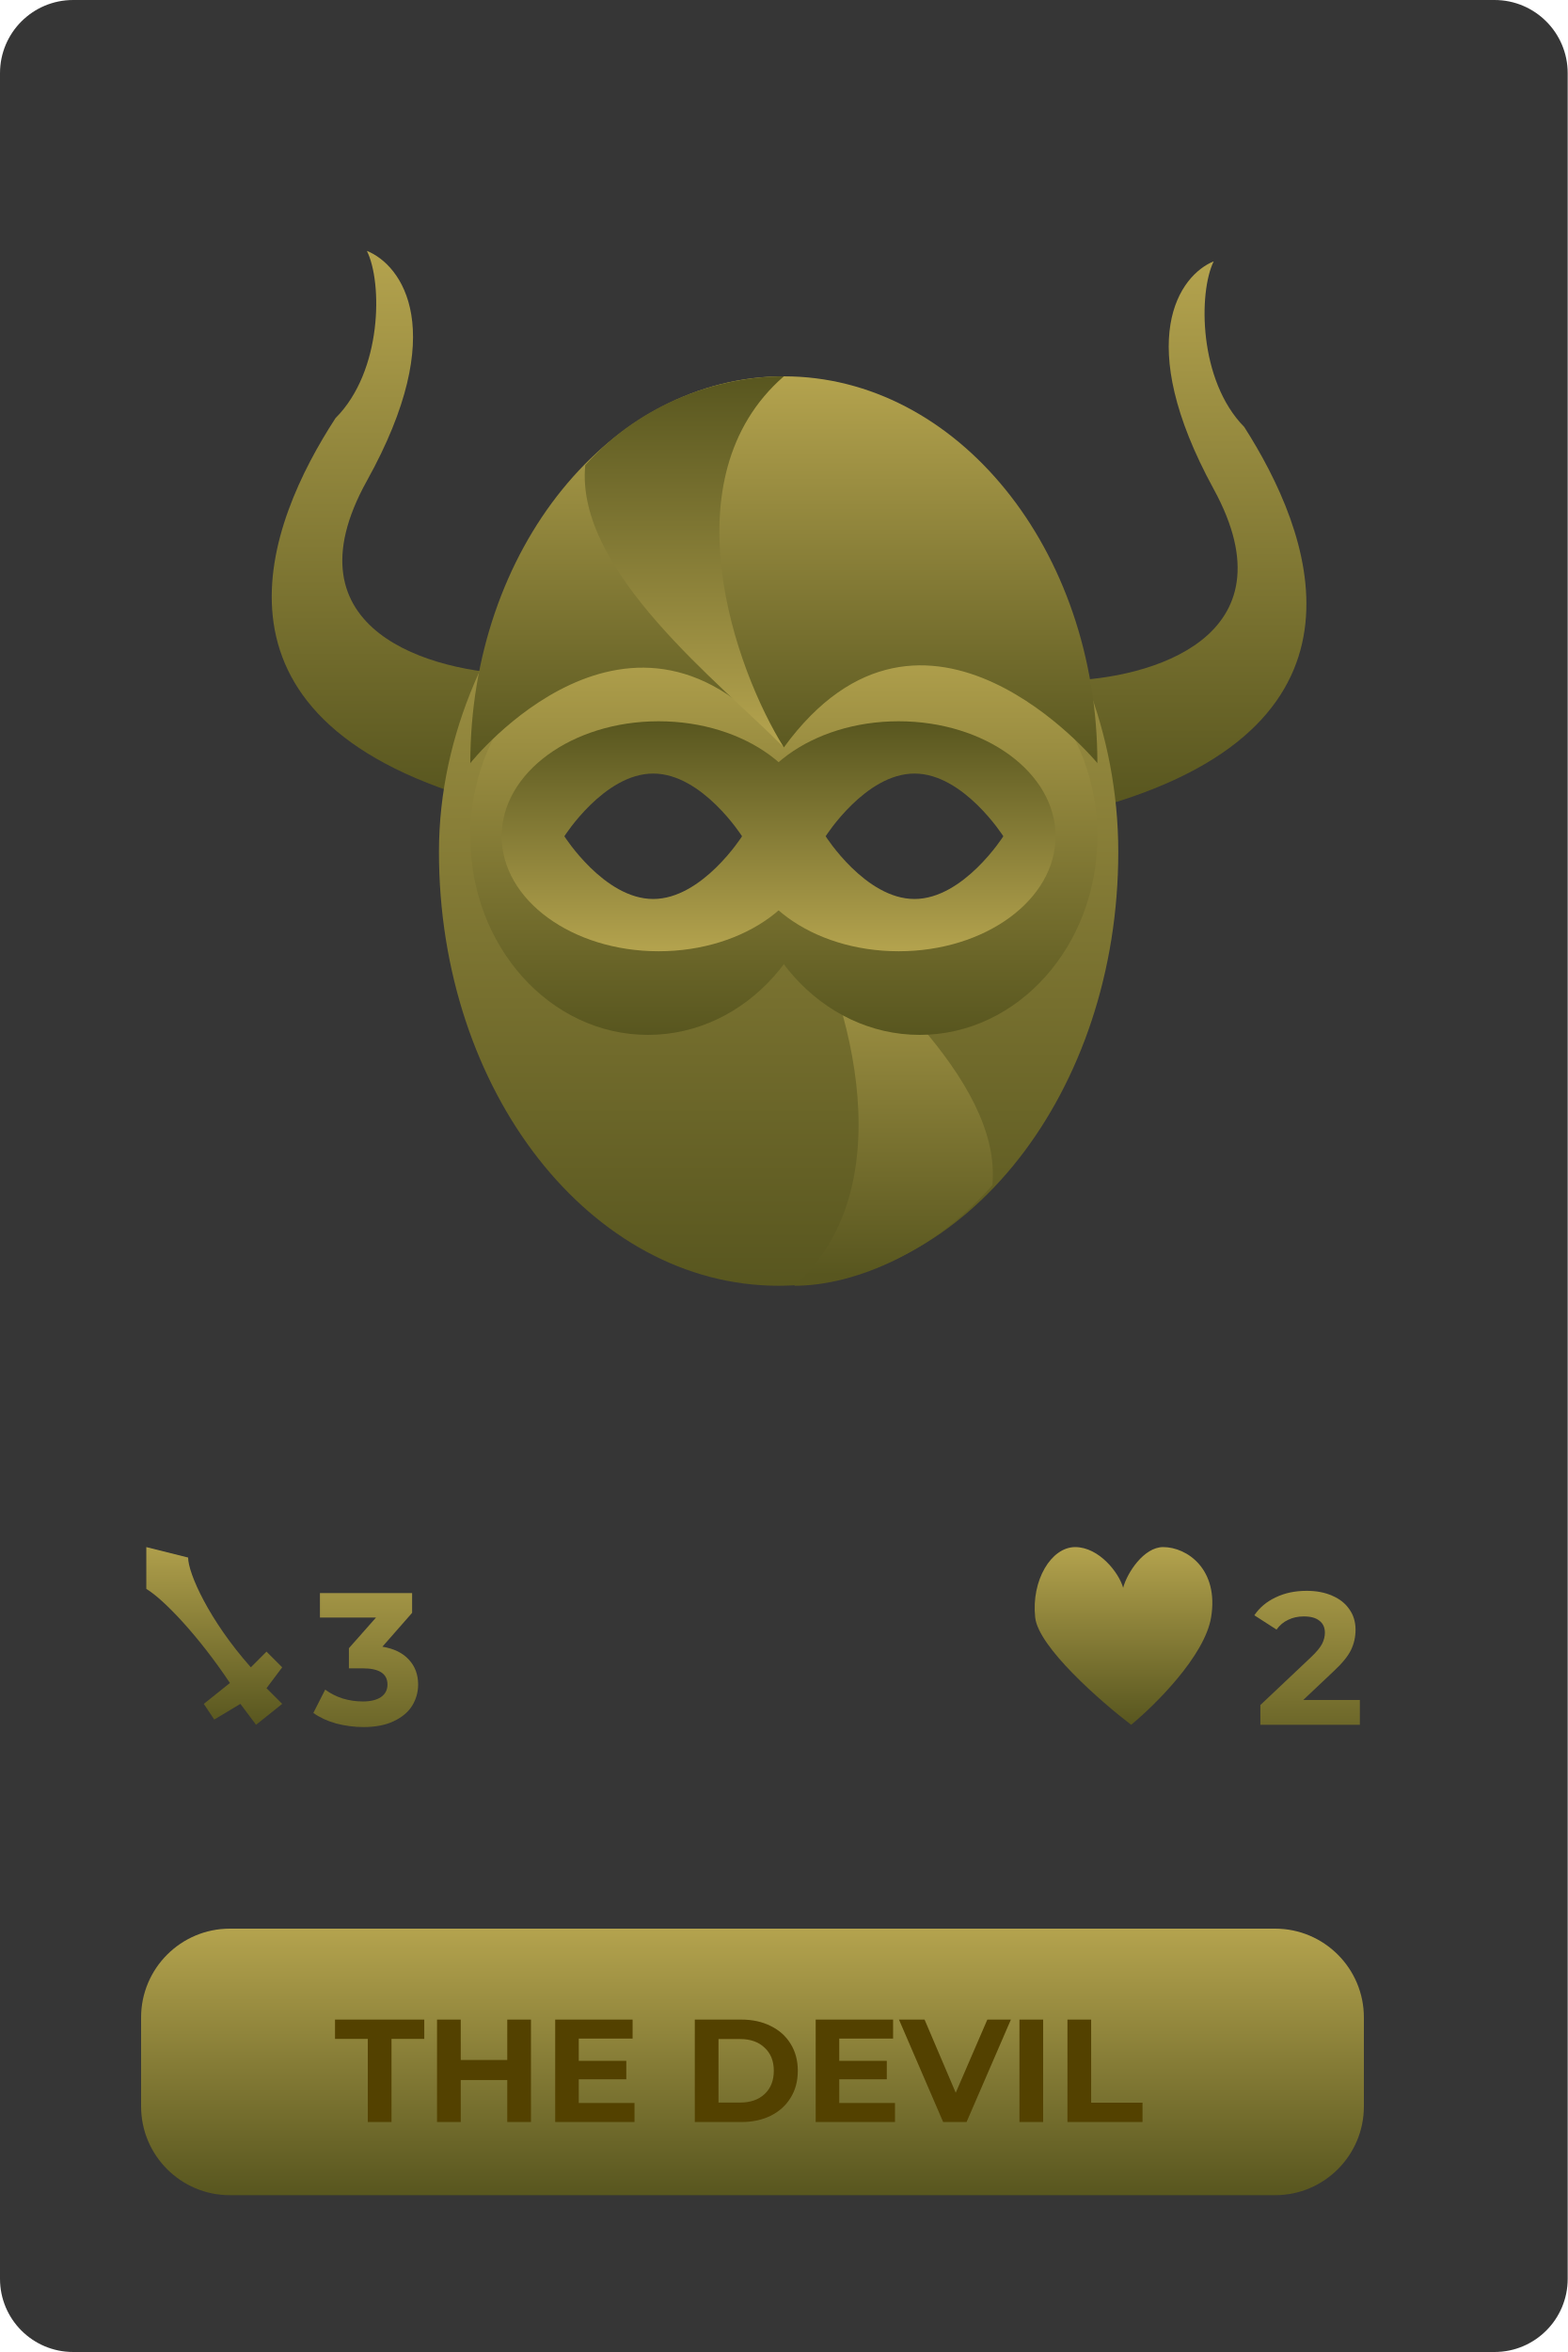
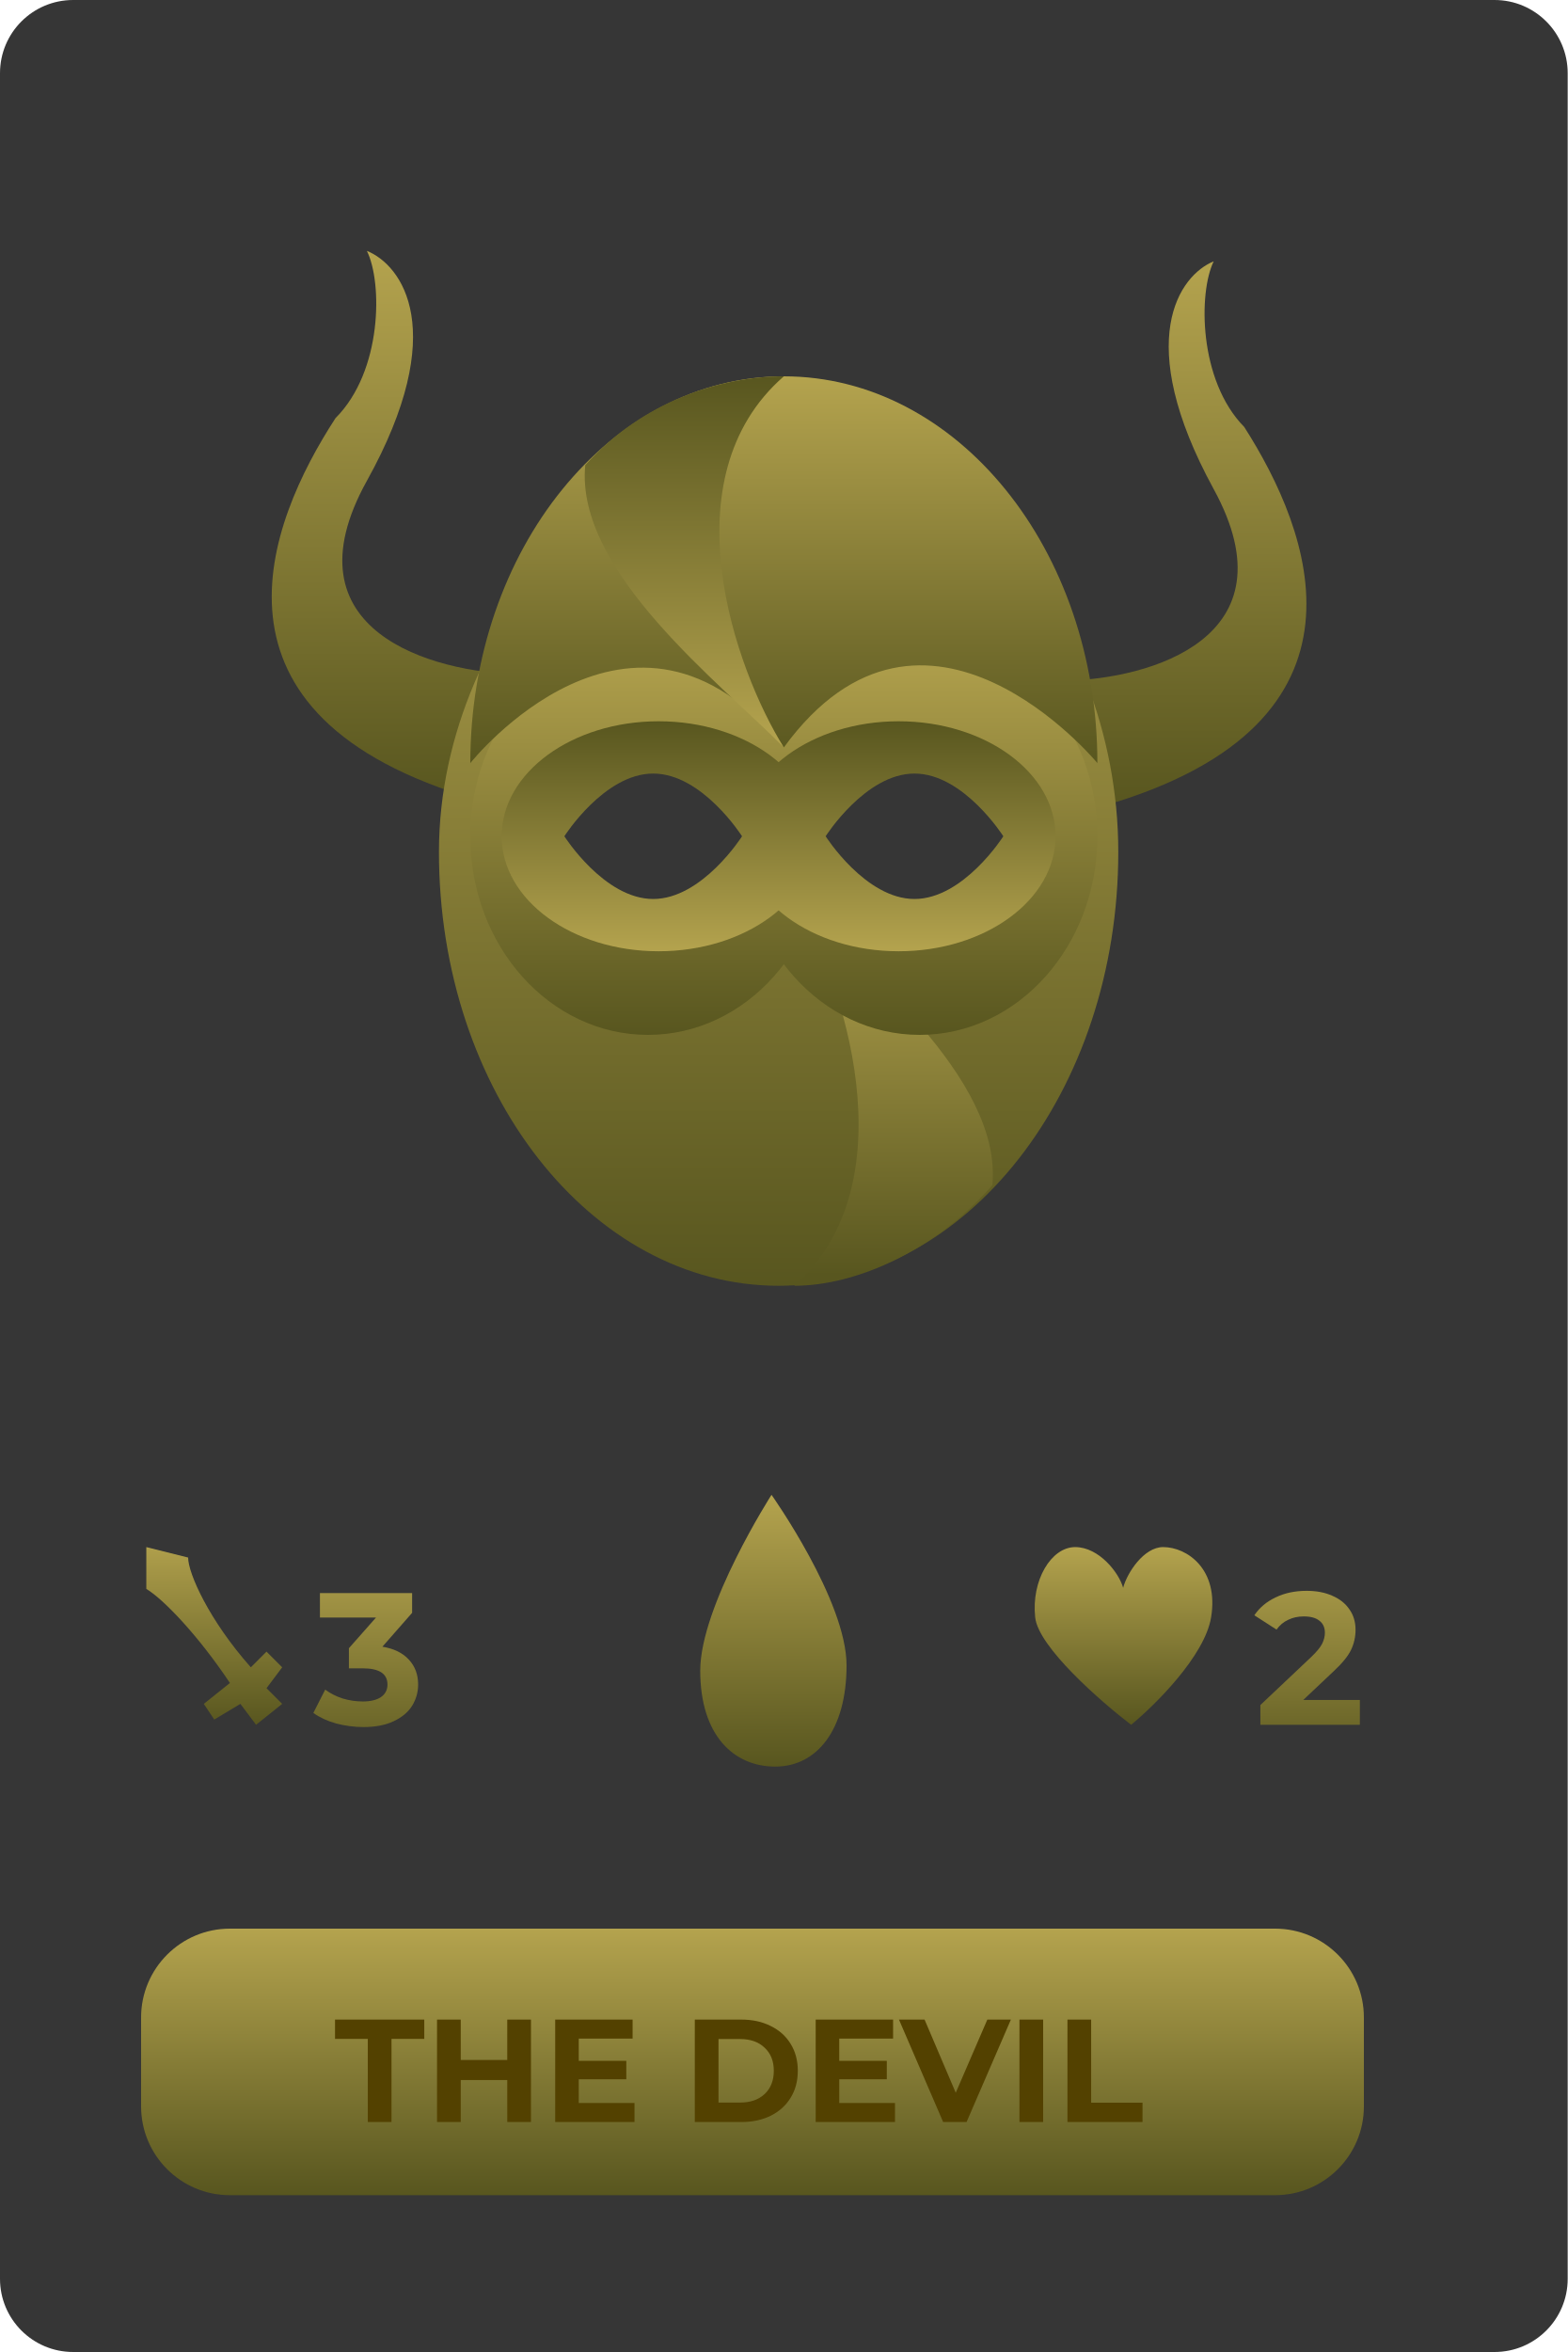
<svg xmlns="http://www.w3.org/2000/svg" width="150" height="225" viewBox="0 0 150 225" fill="none">
  <path d="M0 7C0 3.134 3.134 0 7 0H143C146.866 0 150 3.134 150 7V218C150 221.866 146.866 225 143 225H7C3.134 225 0 221.866 0 218V7Z" fill="#363636" />
  <rect x="13.5" y="184.5" width="117" height="25.5" rx="8.5" fill="url(#paint0_linear_16_80)" />
  <path d="M35.192 195.048H32.056V193.2H40.596V195.048H37.46V203H35.192V195.048ZM50.804 193.2V203H48.536V198.982H44.084V203H41.816V193.2H44.084V197.064H48.536V193.2H50.804ZM60.711 201.18V203H53.123V193.2H60.529V195.02H55.377V197.148H59.927V198.912H55.377V201.18H60.711ZM66.48 193.2H70.932C71.996 193.2 72.934 193.405 73.746 193.816C74.568 194.217 75.202 194.787 75.65 195.524C76.108 196.261 76.336 197.12 76.336 198.1C76.336 199.08 76.108 199.939 75.65 200.676C75.202 201.413 74.568 201.987 73.746 202.398C72.934 202.799 71.996 203 70.932 203H66.48V193.2ZM70.82 201.138C71.8 201.138 72.58 200.867 73.158 200.326C73.746 199.775 74.04 199.033 74.04 198.1C74.04 197.167 73.746 196.429 73.158 195.888C72.58 195.337 71.8 195.062 70.82 195.062H68.748V201.138H70.82ZM85.635 201.18V203H78.047V193.2H85.453V195.02H80.301V197.148H84.851V198.912H80.301V201.18H85.635ZM96.725 193.2L92.483 203H90.243L86.015 193.2H88.465L91.447 200.2L94.471 193.2H96.725ZM97.543 193.2H99.811V203H97.543V193.2ZM102.137 193.2H104.405V201.152H109.319V203H102.137V193.2Z" fill="#534100" />
  <path d="M49.603 64.5C41.436 64.333 27.103 60.4 35.103 46C43.103 31.6 38.436 25.333 35.103 24C36.603 27 36.603 35.5 32.102 40C25.603 50 18.103 68.5 45.603 76.5L49.603 64.5Z" fill="url(#paint1_linear_16_80)" />
  <path d="M102 65.114C109.958 64.949 123.926 61.053 116.13 46.791C108.334 32.528 112.882 26.321 116.13 25C114.668 27.971 114.668 36.391 119.053 40.848C125.387 50.752 132.696 69.076 105.898 77L102 65.114Z" fill="url(#paint2_linear_16_80)" />
  <path d="M107 81.5C107 104.42 92.449 123 74.5 123C56.551 123 42 104.42 42 81.5C42 58.58 62.48 40 74.5 40C89.192 40 107 58.58 107 81.5Z" fill="url(#paint3_linear_16_80)" />
  <path d="M76 86C80.642 93.544 87.14 113.124 76 123C81.984 123 89.515 119.582 94.95 113.38C95.944 103.092 81.968 92.173 76 86Z" fill="url(#paint4_linear_16_80)" />
  <ellipse cx="88" cy="80" rx="17" ry="19" fill="url(#paint5_linear_16_80)" />
  <ellipse cx="62" cy="80" rx="17" ry="19" fill="url(#paint6_linear_16_80)" />
  <ellipse cx="85.983" cy="80" rx="15.017" ry="11" fill="url(#paint7_linear_16_80)" />
  <ellipse cx="63.017" cy="80" rx="15.017" ry="11" fill="url(#paint8_linear_16_80)" />
  <path d="M71 80C71 80 67.194 86 62.5 86C57.806 86 54 80 54 80C54 80 57.806 74 62.5 74C67.194 74 71 80 71 80Z" fill="#363636" />
  <path d="M96 80C96 80 92.194 86 87.5 86C82.806 86 79 80 79 80C79 80 82.806 74 87.5 74C92.194 74 96 80 96 80Z" fill="#363636" />
  <path d="M105 73C105 73 88.5 53 75 71.5C60.5 53.5 45 73 45 73C45 52.566 58.431 36 75 36C91.569 36 105 52.566 105 73Z" fill="url(#paint9_linear_16_80)" />
  <path d="M75 71.5C70.346 64.06 63.83 45.739 75 36C69 36 61.449 38.384 56 44.5C55.002 54.645 69.016 65.413 75 71.5Z" fill="url(#paint10_linear_16_80)" />
  <path d="M14 148V152C15.667 153 19 156.5 22 161L19.5 163L20.5 164.5L23 163L24.5 165L27 163L25.5 161.5L27 159.5L25.5 158L24 159.5C20 155 18 150.5 18 149L14 148Z" fill="url(#paint11_linear_16_80)" />
  <path d="M36.588 157.53C37.692 157.71 38.538 158.124 39.126 158.772C39.714 159.408 40.008 160.2 40.008 161.148C40.008 161.88 39.816 162.558 39.432 163.182C39.048 163.794 38.46 164.286 37.668 164.658C36.888 165.03 35.928 165.216 34.788 165.216C33.9 165.216 33.024 165.102 32.16 164.874C31.308 164.634 30.582 164.298 29.982 163.866L31.116 161.634C31.596 161.994 32.148 162.276 32.772 162.48C33.408 162.672 34.056 162.768 34.716 162.768C35.448 162.768 36.024 162.63 36.444 162.354C36.864 162.066 37.074 161.664 37.074 161.148C37.074 160.116 36.288 159.6 34.716 159.6H33.384V157.674L35.976 154.74H30.612V152.4H39.432V154.29L36.588 157.53Z" fill="url(#paint12_linear_16_80)" />
  <path d="M130.116 162.624V165H120.594V163.11L125.454 158.52C125.97 158.028 126.318 157.608 126.498 157.26C126.678 156.9 126.768 156.546 126.768 156.198C126.768 155.694 126.594 155.31 126.246 155.046C125.91 154.77 125.412 154.632 124.752 154.632C124.2 154.632 123.702 154.74 123.258 154.956C122.814 155.16 122.442 155.472 122.142 155.892L120.018 154.524C120.51 153.792 121.188 153.222 122.052 152.814C122.916 152.394 123.906 152.184 125.022 152.184C125.958 152.184 126.774 152.34 127.47 152.652C128.178 152.952 128.724 153.384 129.108 153.948C129.504 154.5 129.702 155.154 129.702 155.91C129.702 156.594 129.558 157.236 129.27 157.836C128.982 158.436 128.424 159.12 127.596 159.888L124.698 162.624H130.116Z" fill="url(#paint13_linear_16_80)" />
-   <path d="M108.23 165C105.297 162.757 99.355 157.562 99.049 154.729C98.666 151.187 100.579 148 102.874 148C105.169 148 107.082 150.479 107.465 151.896C107.847 150.448 109.454 148 111.29 148C113.585 148 116.645 150.125 115.88 154.729C115.268 158.412 110.525 163.111 108.23 165Z" fill="url(#paint14_linear_16_80)" />
+   <path d="M108.23 165C105.297 162.757 99.355 157.562 99.049 154.729C98.666 151.188 100.579 148 102.874 148C105.169 148 107.082 150.479 107.465 151.896C107.847 150.448 109.454 148 111.29 148C113.585 148 116.645 150.125 115.88 154.729C115.268 158.412 110.525 163.111 108.23 165Z" fill="url(#paint14_linear_16_80)" />
+   <path d="M81 159.314C81 165.508 78.145 169 74.18 169C70.214 169 67 166.018 67 159.824C67 153.629 73.82 143 73.82 143C73.82 143 81 153.119 81 159.314Z" fill="url(#paint15_linear_16_80)" />
  <defs>
    <linearGradient id="paint0_linear_16_80" x1="72" y1="184.5" x2="72" y2="210" gradientUnits="userSpaceOnUse">
      <stop stop-color="#B4A34E" />
      <stop offset="1" stop-color="#58561F" />
    </linearGradient>
    <linearGradient id="paint1_linear_16_80" x1="38.312" y1="24" x2="38.312" y2="76.5" gradientUnits="userSpaceOnUse">
      <stop stop-color="#B4A34E" />
      <stop offset="1" stop-color="#58561F" />
    </linearGradient>
    <linearGradient id="paint2_linear_16_80" x1="113.002" y1="25" x2="113.002" y2="77" gradientUnits="userSpaceOnUse">
      <stop stop-color="#B4A34E" />
      <stop offset="1" stop-color="#58561F" />
    </linearGradient>
    <linearGradient id="paint3_linear_16_80" x1="74.5" y1="40" x2="74.5" y2="123" gradientUnits="userSpaceOnUse">
      <stop stop-color="#B4A34E" />
      <stop offset="1" stop-color="#58561F" />
    </linearGradient>
    <linearGradient id="paint4_linear_16_80" x1="85.5" y1="122" x2="85.5" y2="86.507" gradientUnits="userSpaceOnUse">
      <stop stop-color="#58561F" />
      <stop offset="1" stop-color="#B4A34E" />
    </linearGradient>
    <linearGradient id="paint5_linear_16_80" x1="88" y1="61" x2="88" y2="99" gradientUnits="userSpaceOnUse">
      <stop stop-color="#B4A34E" />
      <stop offset="1" stop-color="#58561F" />
    </linearGradient>
    <linearGradient id="paint6_linear_16_80" x1="62" y1="61" x2="62" y2="99" gradientUnits="userSpaceOnUse">
      <stop stop-color="#B4A34E" />
      <stop offset="1" stop-color="#58561F" />
    </linearGradient>
    <linearGradient id="paint7_linear_16_80" x1="85.983" y1="69" x2="85.983" y2="91" gradientUnits="userSpaceOnUse">
      <stop stop-color="#58561F" />
      <stop offset="1" stop-color="#B4A34E" />
    </linearGradient>
    <linearGradient id="paint8_linear_16_80" x1="63.017" y1="69" x2="63.017" y2="91" gradientUnits="userSpaceOnUse">
      <stop stop-color="#58561F" />
      <stop offset="1" stop-color="#B4A34E" />
    </linearGradient>
    <linearGradient id="paint9_linear_16_80" x1="75" y1="36" x2="75" y2="73" gradientUnits="userSpaceOnUse">
      <stop stop-color="#B4A34E" />
      <stop offset="1" stop-color="#58561F" />
    </linearGradient>
    <linearGradient id="paint10_linear_16_80" x1="65.475" y1="36" x2="65.475" y2="71" gradientUnits="userSpaceOnUse">
      <stop stop-color="#58561F" />
      <stop offset="1" stop-color="#B4A34E" />
    </linearGradient>
    <linearGradient id="paint11_linear_16_80" x1="21.25" y1="147" x2="21.25" y2="165" gradientUnits="userSpaceOnUse">
      <stop stop-color="#B4A34E" />
      <stop offset="1" stop-color="#58561F" />
    </linearGradient>
    <linearGradient id="paint12_linear_16_80" x1="35.5" y1="148" x2="35.5" y2="170" gradientUnits="userSpaceOnUse">
      <stop stop-color="#B4A34E" />
      <stop offset="1" stop-color="#58561F" />
    </linearGradient>
    <linearGradient id="paint13_linear_16_80" x1="125.5" y1="148" x2="125.5" y2="170" gradientUnits="userSpaceOnUse">
      <stop stop-color="#B4A34E" />
      <stop offset="1" stop-color="#58561F" />
    </linearGradient>
    <linearGradient id="paint14_linear_16_80" x1="107.871" y1="147.969" x2="107.871" y2="164.969" gradientUnits="userSpaceOnUse">
      <stop stop-color="#B4A34E" />
      <stop offset="1" stop-color="#58561F" />
    </linearGradient>
+     <linearGradient id="paint15_linear_16_80" x1="74" y1="143" x2="74" y2="169" gradientUnits="userSpaceOnUse">
+       <stop stop-color="#B4A34E" />
+       <stop offset="1" stop-color="#58561F" />
+     </linearGradient>
  </defs>
</svg>
